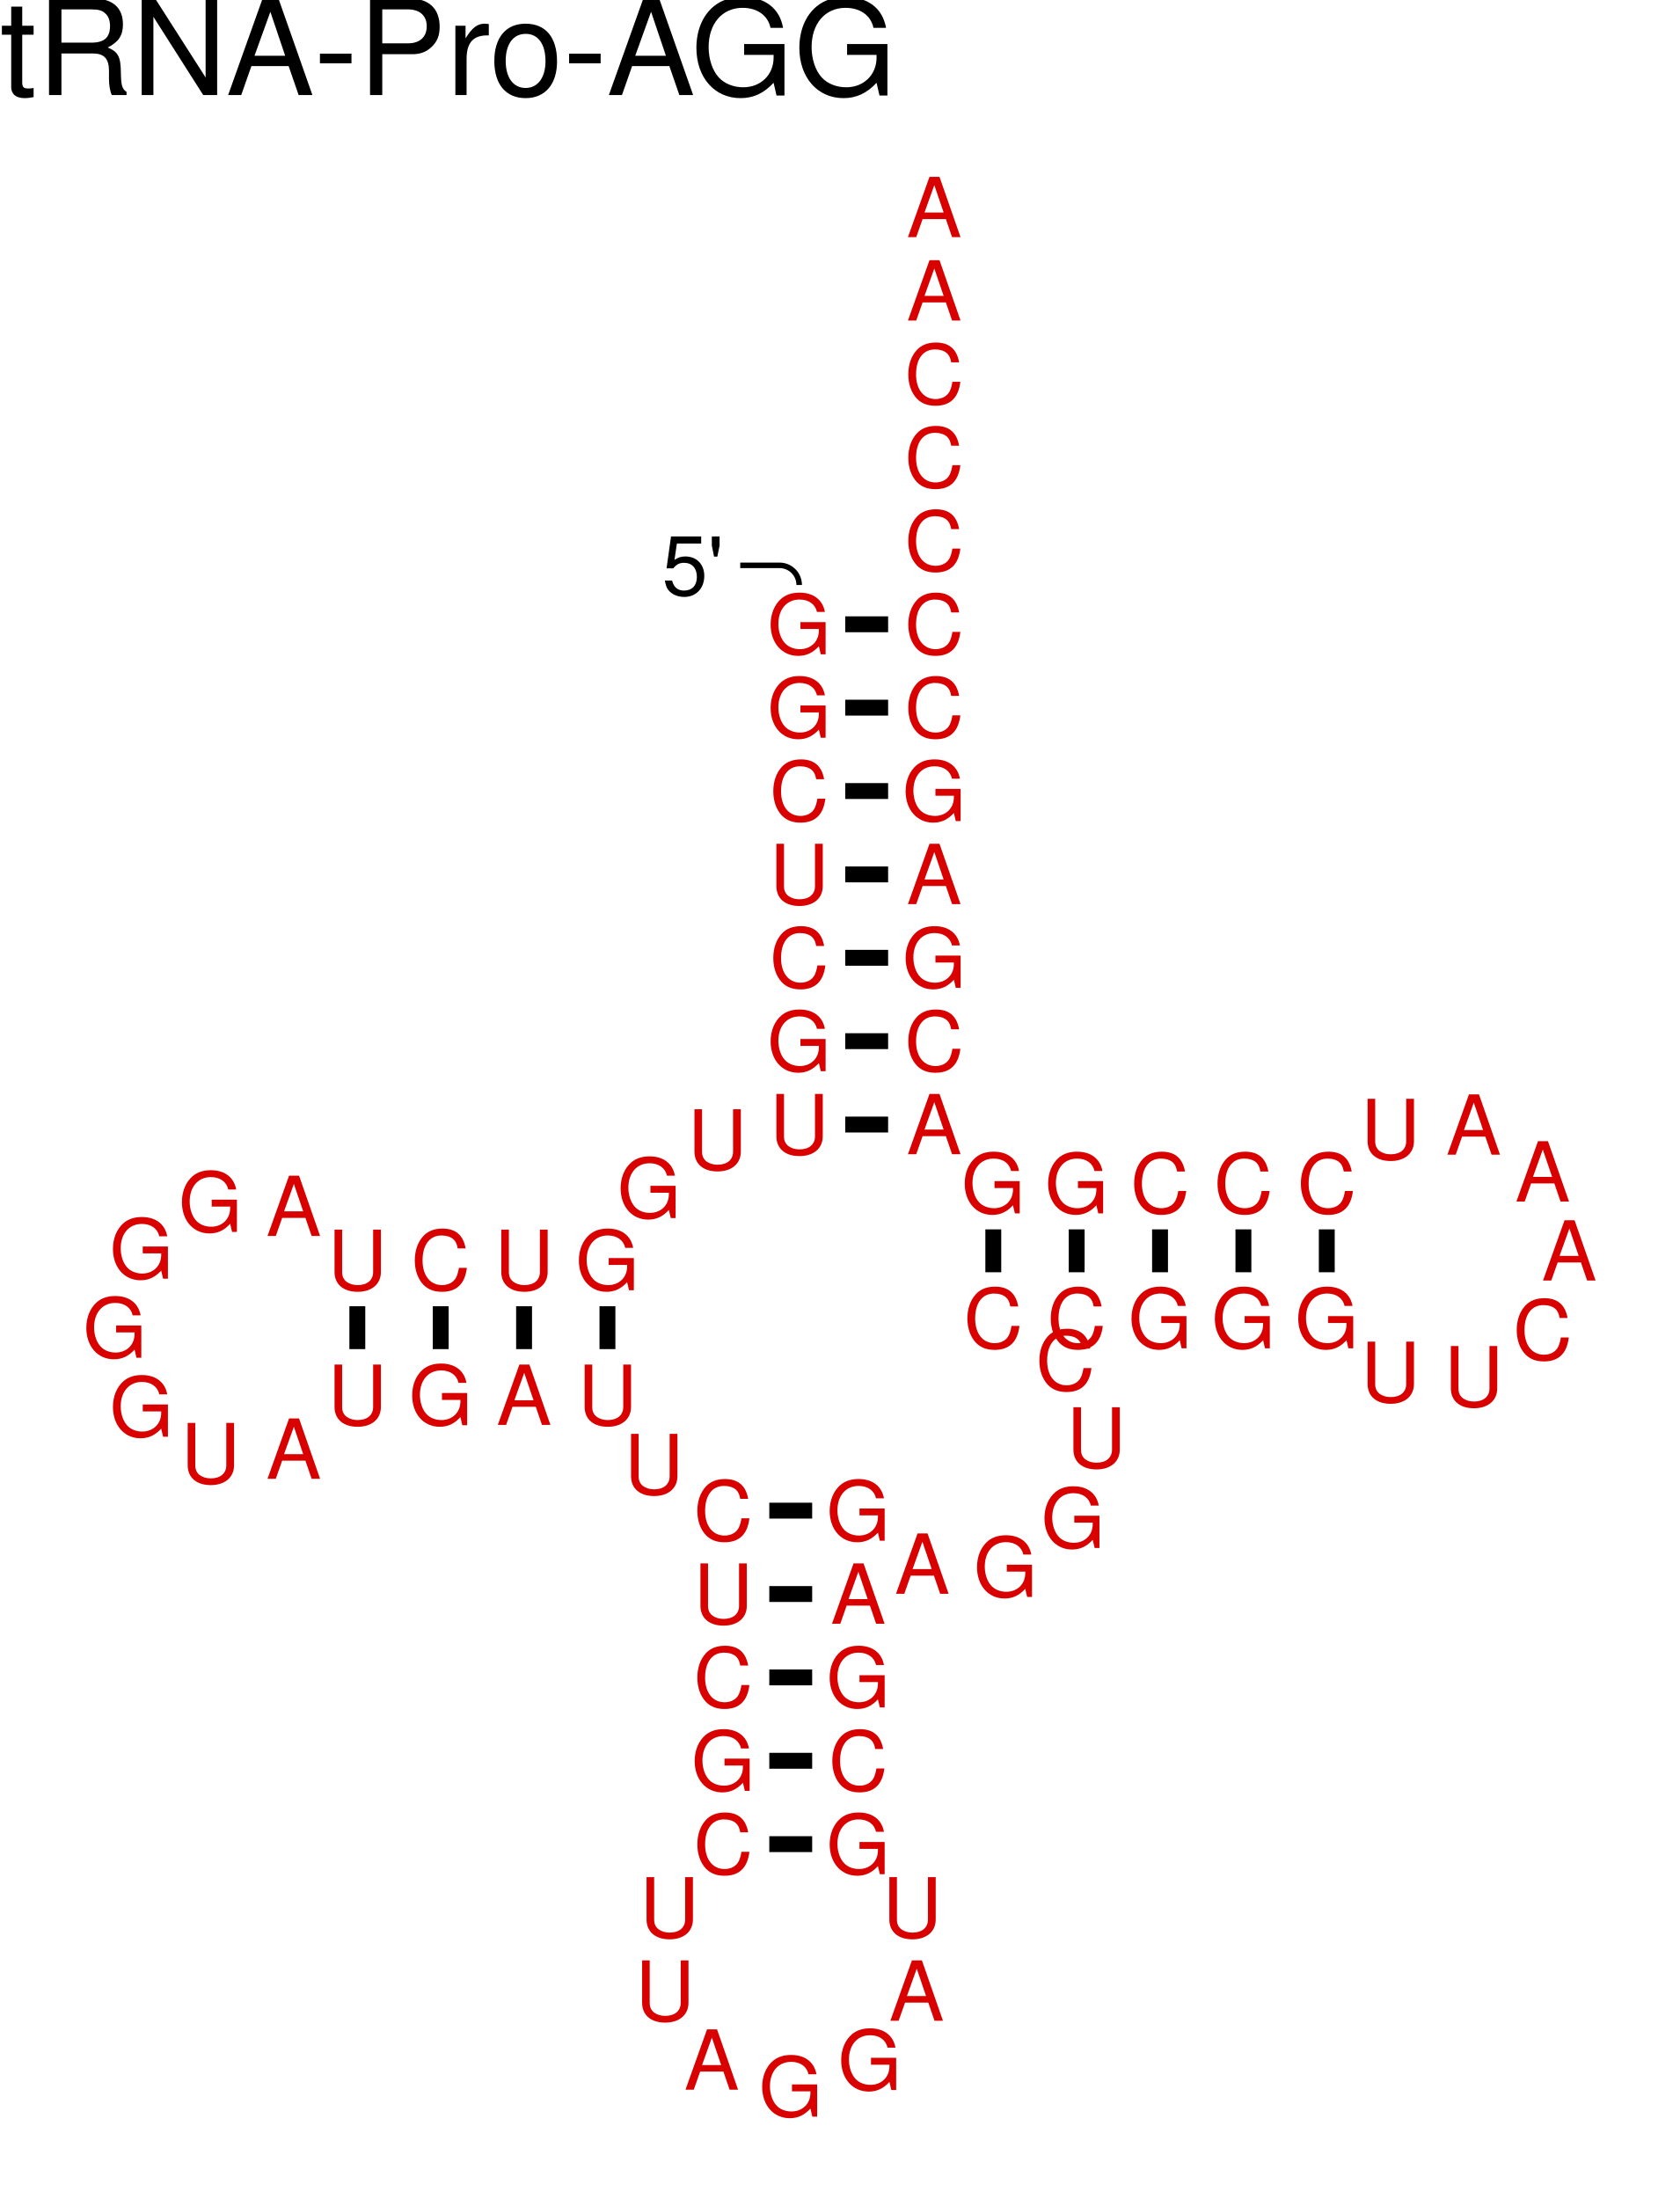
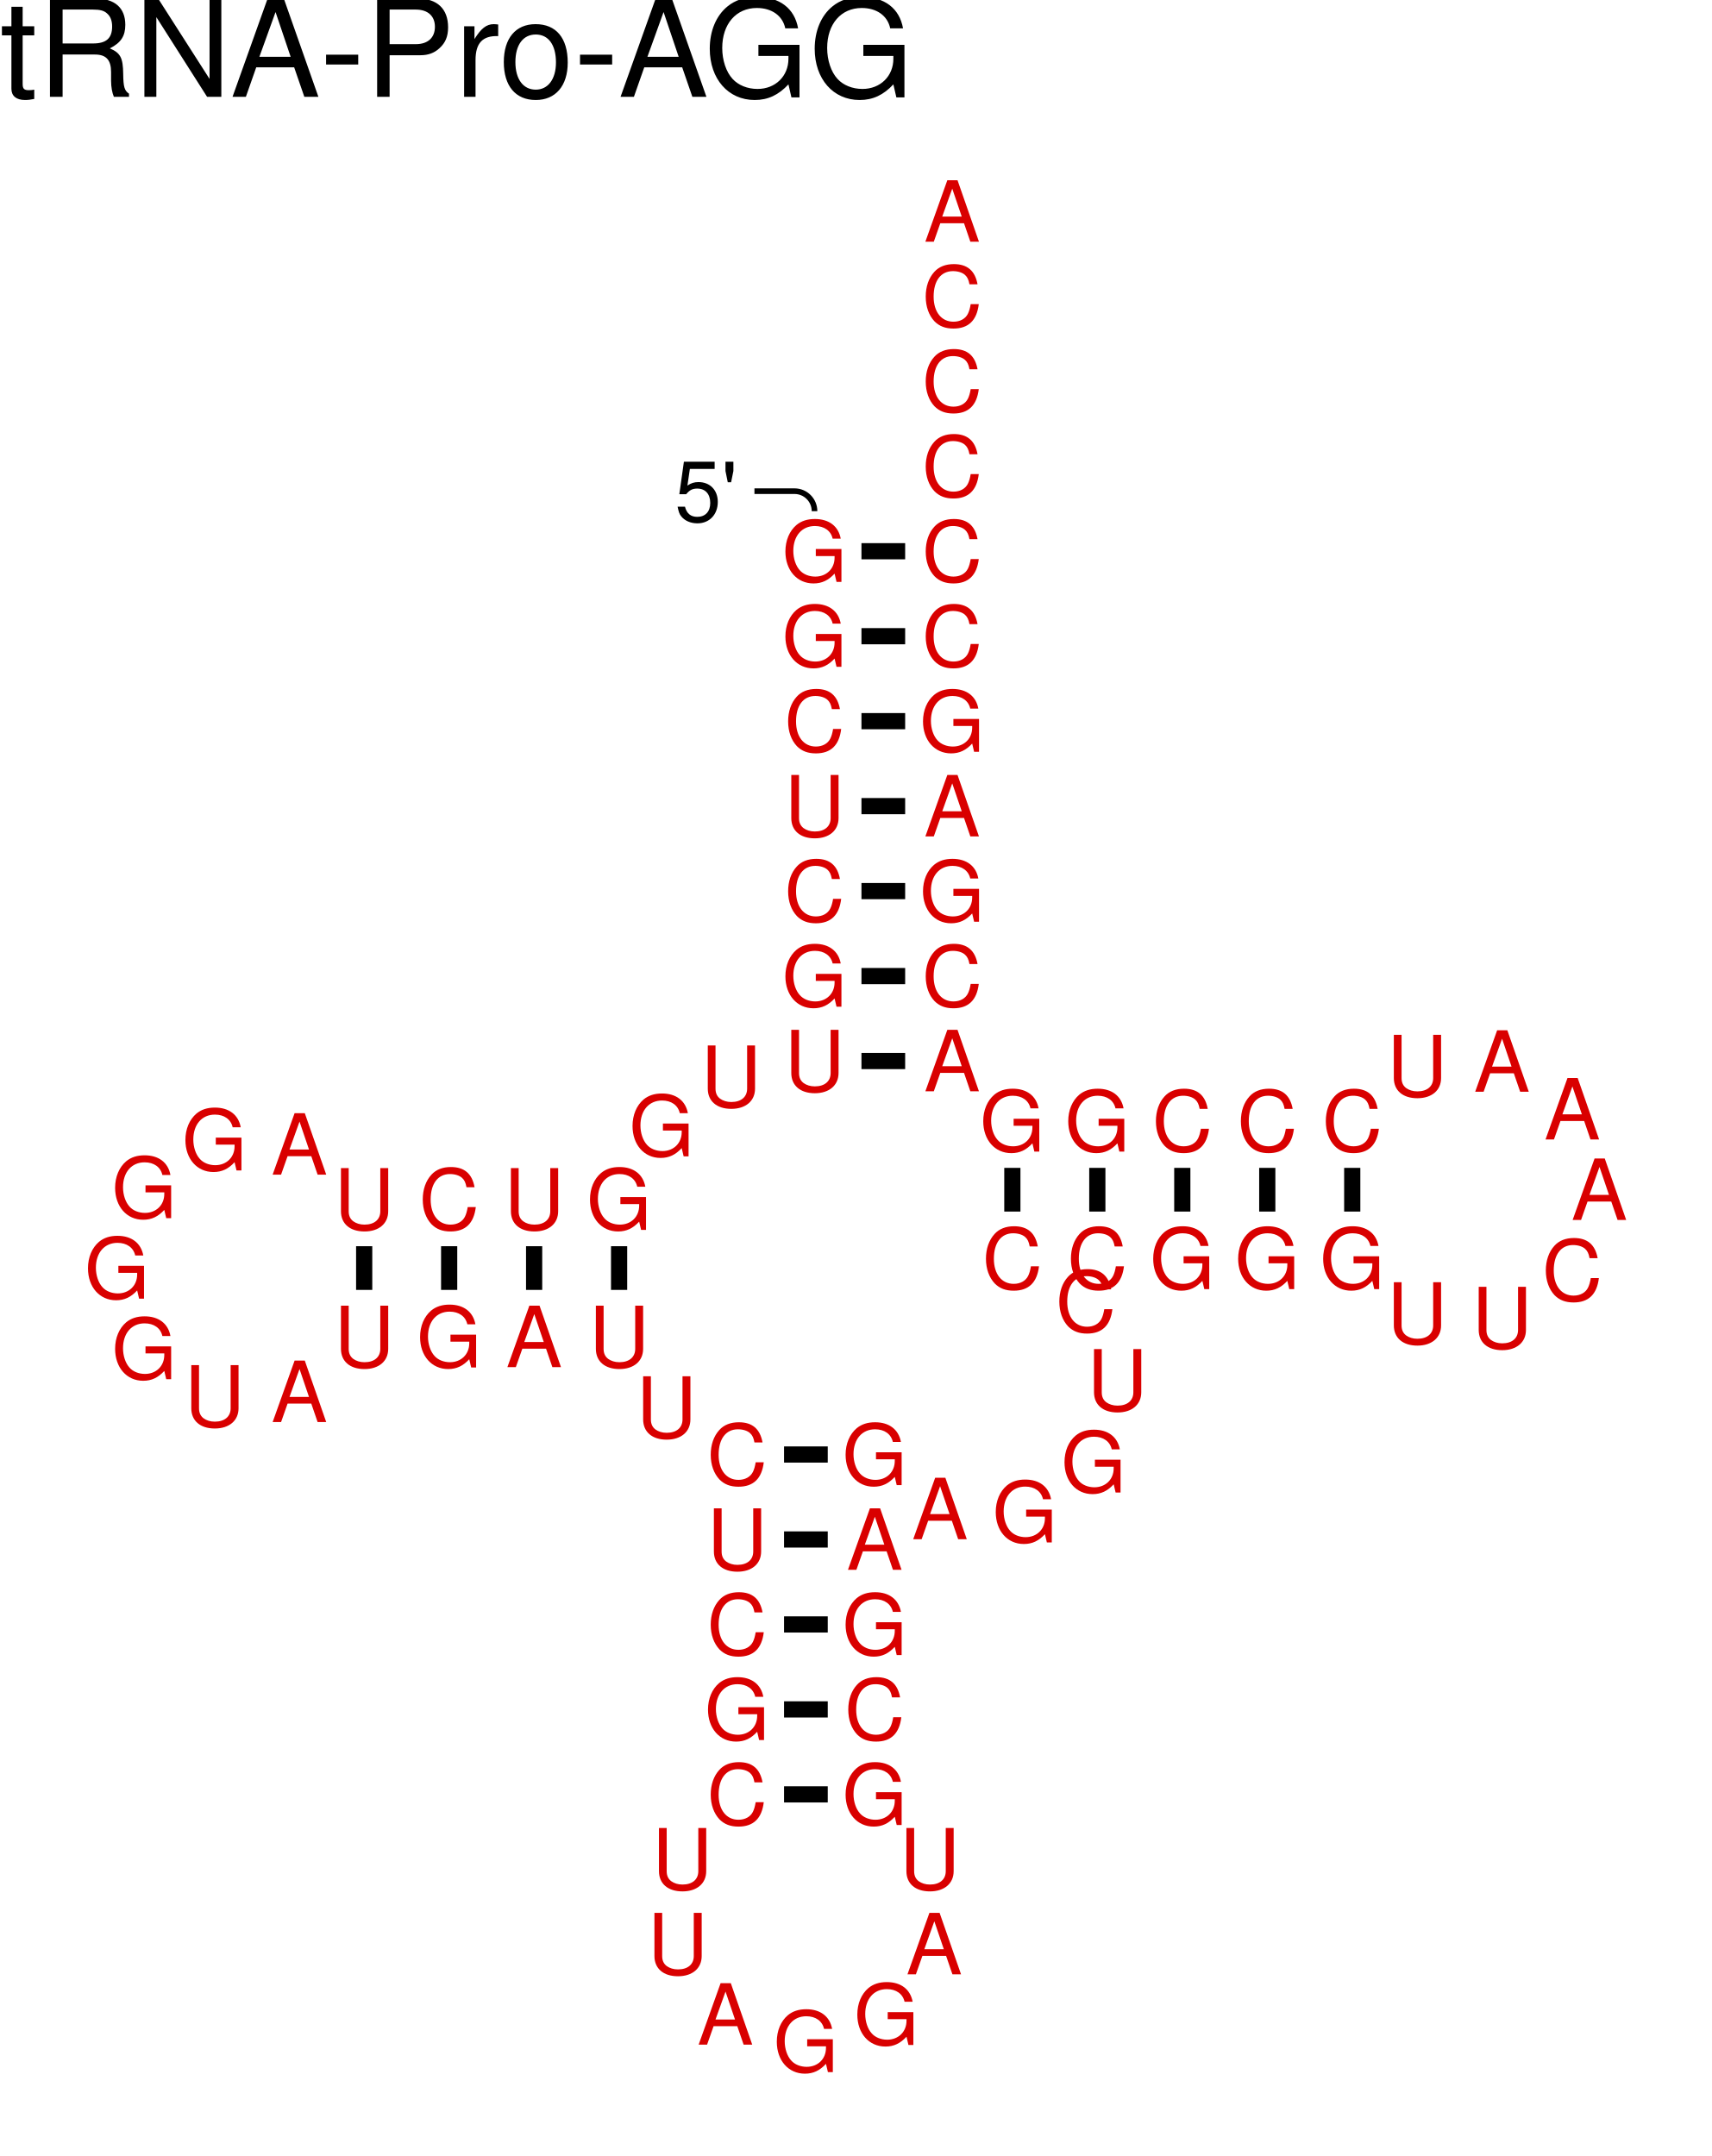
- <svg xmlns="http://www.w3.org/2000/svg" version="1.0" width="152.296" height="199.397" id="svg2403" xml:space="preserve">
+ <svg xmlns="http://www.w3.org/2000/svg" version="1.0" width="152.296" height="191.837" id="svg2403" xml:space="preserve">
  <text x="0" y="8.616" id="text1000">
    <tspan x="0" y="8.616" fill="#000000" font-variant="normal" font-weight="normal" font-style="normal" font-family="Helvetica, Arial, sans-serif" font-size="12" id="tspan1001">tRNA-Pro-AGG</tspan>
  </text>
+   <path fill="none" stroke="#000000" stroke-width="1.44" stroke-linecap="butt" stroke-linejoin="miter" d="M 76.645 49.048 L 80.533 49.048 " />
  <path fill="none" stroke="#000000" stroke-width="1.44" stroke-linecap="butt" stroke-linejoin="miter" d="M 76.645 56.608 L 80.533 56.608 " />
  <path fill="none" stroke="#000000" stroke-width="1.44" stroke-linecap="butt" stroke-linejoin="miter" d="M 76.645 64.168 L 80.533 64.168 " />
  <path fill="none" stroke="#000000" stroke-width="1.44" stroke-linecap="butt" stroke-linejoin="miter" d="M 76.645 71.728 L 80.533 71.728 " />
  <path fill="none" stroke="#000000" stroke-width="1.44" stroke-linecap="butt" stroke-linejoin="miter" d="M 76.645 79.288 L 80.533 79.288 " />
  <path fill="none" stroke="#000000" stroke-width="1.44" stroke-linecap="butt" stroke-linejoin="miter" d="M 76.645 86.849 L 80.533 86.849 " />
  <path fill="none" stroke="#000000" stroke-width="1.44" stroke-linecap="butt" stroke-linejoin="miter" d="M 76.645 94.409 L 80.533 94.409 " />
-   <path fill="none" stroke="#000000" stroke-width="1.44" stroke-linecap="butt" stroke-linejoin="miter" d="M 76.645 101.969 L 80.533 101.969 " />
-   <path fill="none" stroke="#000000" stroke-width="1.44" stroke-linecap="butt" stroke-linejoin="miter" d="M 55.082 118.445 L 55.082 122.333 " />
-   <path fill="none" stroke="#000000" stroke-width="1.44" stroke-linecap="butt" stroke-linejoin="miter" d="M 47.522 118.445 L 47.522 122.333 " />
-   <path fill="none" stroke="#000000" stroke-width="1.44" stroke-linecap="butt" stroke-linejoin="miter" d="M 39.962 118.445 L 39.962 122.333 " />
-   <path fill="none" stroke="#000000" stroke-width="1.44" stroke-linecap="butt" stroke-linejoin="miter" d="M 32.402 118.445 L 32.402 122.333 " />
+   <path fill="none" stroke="#000000" stroke-width="1.44" stroke-linecap="butt" stroke-linejoin="miter" d="M 55.082 110.885 L 55.082 114.773 " />
+   <path fill="none" stroke="#000000" stroke-width="1.44" stroke-linecap="butt" stroke-linejoin="miter" d="M 47.522 110.885 L 47.522 114.773 " />
+   <path fill="none" stroke="#000000" stroke-width="1.44" stroke-linecap="butt" stroke-linejoin="miter" d="M 39.962 110.885 L 39.962 114.773 " />
+   <path fill="none" stroke="#000000" stroke-width="1.44" stroke-linecap="butt" stroke-linejoin="miter" d="M 32.402 110.885 L 32.402 114.773 " />
+   <path fill="none" stroke="#000000" stroke-width="1.44" stroke-linecap="butt" stroke-linejoin="miter" d="M 69.758 129.42 L 73.646 129.42 " />
  <path fill="none" stroke="#000000" stroke-width="1.44" stroke-linecap="butt" stroke-linejoin="miter" d="M 69.758 136.98 L 73.646 136.98 " />
  <path fill="none" stroke="#000000" stroke-width="1.44" stroke-linecap="butt" stroke-linejoin="miter" d="M 69.758 144.54 L 73.646 144.54 " />
  <path fill="none" stroke="#000000" stroke-width="1.44" stroke-linecap="butt" stroke-linejoin="miter" d="M 69.758 152.1 L 73.646 152.1 " />
  <path fill="none" stroke="#000000" stroke-width="1.44" stroke-linecap="butt" stroke-linejoin="miter" d="M 69.758 159.66 L 73.646 159.66 " />
-   <path fill="none" stroke="#000000" stroke-width="1.44" stroke-linecap="butt" stroke-linejoin="miter" d="M 69.758 167.22 L 73.646 167.22 " />
-   <path fill="none" stroke="#000000" stroke-width="1.44" stroke-linecap="butt" stroke-linejoin="miter" d="M 90.07 115.363 L 90.07 111.475 " />
-   <path fill="none" stroke="#000000" stroke-width="1.44" stroke-linecap="butt" stroke-linejoin="miter" d="M 97.63 115.363 L 97.63 111.475 " />
-   <path fill="none" stroke="#000000" stroke-width="1.44" stroke-linecap="butt" stroke-linejoin="miter" d="M 105.19 115.363 L 105.19 111.475 " />
-   <path fill="none" stroke="#000000" stroke-width="1.44" stroke-linecap="butt" stroke-linejoin="miter" d="M 112.75 115.363 L 112.75 111.475 " />
-   <path fill="none" stroke="#000000" stroke-width="1.44" stroke-linecap="butt" stroke-linejoin="miter" d="M 120.31 115.363 L 120.31 111.475 " />
-   <text x="69.552" y="59.301" id="text1002">
-     <tspan x="69.552" y="59.301" fill="#d90000" font-variant="normal" font-weight="normal" font-style="normal" font-family="Helvetica, Arial, sans-serif" font-size="7.5" id="tspan1003">G</tspan>
-   </text>
-   <text x="69.552" y="66.861" id="text1004">
-     <tspan x="69.552" y="66.861" fill="#d90000" font-variant="normal" font-weight="normal" font-style="normal" font-family="Helvetica, Arial, sans-serif" font-size="7.5" id="tspan1005">G</tspan>
-   </text>
-   <text x="69.762" y="74.421" id="text1006">
-     <tspan x="69.762" y="74.421" fill="#d90000" font-variant="normal" font-weight="normal" font-style="normal" font-family="Helvetica, Arial, sans-serif" font-size="7.5" id="tspan1007">C</tspan>
-   </text>
-   <text x="69.762" y="81.981" id="text1008">
-     <tspan x="69.762" y="81.981" fill="#d90000" font-variant="normal" font-weight="normal" font-style="normal" font-family="Helvetica, Arial, sans-serif" font-size="7.5" id="tspan1009">U</tspan>
-   </text>
-   <text x="69.762" y="89.541" id="text1010">
-     <tspan x="69.762" y="89.541" fill="#d90000" font-variant="normal" font-weight="normal" font-style="normal" font-family="Helvetica, Arial, sans-serif" font-size="7.5" id="tspan1011">C</tspan>
-   </text>
-   <text x="69.552" y="97.101" id="text1012">
-     <tspan x="69.552" y="97.101" fill="#d90000" font-variant="normal" font-weight="normal" font-style="normal" font-family="Helvetica, Arial, sans-serif" font-size="7.5" id="tspan1013">G</tspan>
-   </text>
-   <text x="69.762" y="104.661" id="text1014">
-     <tspan x="69.762" y="104.661" fill="#d90000" font-variant="normal" font-weight="normal" font-style="normal" font-family="Helvetica, Arial, sans-serif" font-size="7.5" id="tspan1015">U</tspan>
-   </text>
-   <text x="62.331" y="106.051" id="text1016">
-     <tspan x="62.331" y="106.051" fill="#d90000" font-variant="normal" font-weight="normal" font-style="normal" font-family="Helvetica, Arial, sans-serif" font-size="7.5" id="tspan1017">U</tspan>
-   </text>
-   <text x="55.949" y="110.417" id="text1018">
-     <tspan x="55.949" y="110.417" fill="#d90000" font-variant="normal" font-weight="normal" font-style="normal" font-family="Helvetica, Arial, sans-serif" font-size="7.5" id="tspan1019">G</tspan>
-   </text>
-   <text x="52.165" y="116.962" id="text1020">
-     <tspan x="52.165" y="116.962" fill="#d90000" font-variant="normal" font-weight="normal" font-style="normal" font-family="Helvetica, Arial, sans-serif" font-size="7.5" id="tspan1021">G</tspan>
-   </text>
-   <text x="44.815" y="116.962" id="text1022">
-     <tspan x="44.815" y="116.962" fill="#d90000" font-variant="normal" font-weight="normal" font-style="normal" font-family="Helvetica, Arial, sans-serif" font-size="7.5" id="tspan1023">U</tspan>
-   </text>
-   <text x="37.255" y="116.962" id="text1024">
-     <tspan x="37.255" y="116.962" fill="#d90000" font-variant="normal" font-weight="normal" font-style="normal" font-family="Helvetica, Arial, sans-serif" font-size="7.5" id="tspan1025">C</tspan>
-   </text>
-   <text x="29.695" y="116.962" id="text1026">
-     <tspan x="29.695" y="116.962" fill="#d90000" font-variant="normal" font-weight="normal" font-style="normal" font-family="Helvetica, Arial, sans-serif" font-size="7.5" id="tspan1027">U</tspan>
-   </text>
-   <text x="24.133" y="112.074" id="text1028">
-     <tspan x="24.133" y="112.074" fill="#d90000" font-variant="normal" font-weight="normal" font-style="normal" font-family="Helvetica, Arial, sans-serif" font-size="7.5" id="tspan1029">A</tspan>
-   </text>
-   <text x="16.168" y="111.671" id="text1030">
-     <tspan x="16.168" y="111.671" fill="#d90000" font-variant="normal" font-weight="normal" font-style="normal" font-family="Helvetica, Arial, sans-serif" font-size="7.5" id="tspan1031">G</tspan>
-   </text>
-   <text x="9.913" y="115.917" id="text1032">
-     <tspan x="9.913" y="115.917" fill="#d90000" font-variant="normal" font-weight="normal" font-style="normal" font-family="Helvetica, Arial, sans-serif" font-size="7.5" id="tspan1033">G</tspan>
-   </text>
-   <text x="7.5" y="123.082" id="text1034">
-     <tspan x="7.5" y="123.082" fill="#d90000" font-variant="normal" font-weight="normal" font-style="normal" font-family="Helvetica, Arial, sans-serif" font-size="7.5" id="tspan1035">G</tspan>
-   </text>
-   <text x="9.913" y="130.246" id="text1036">
-     <tspan x="9.913" y="130.246" fill="#d90000" font-variant="normal" font-weight="normal" font-style="normal" font-family="Helvetica, Arial, sans-serif" font-size="7.5" id="tspan1037">G</tspan>
-   </text>
-   <text x="16.378" y="134.492" id="text1038">
-     <tspan x="16.378" y="134.492" fill="#d90000" font-variant="normal" font-weight="normal" font-style="normal" font-family="Helvetica, Arial, sans-serif" font-size="7.5" id="tspan1039">U</tspan>
-   </text>
-   <text x="24.133" y="134.089" id="text1040">
-     <tspan x="24.133" y="134.089" fill="#d90000" font-variant="normal" font-weight="normal" font-style="normal" font-family="Helvetica, Arial, sans-serif" font-size="7.5" id="tspan1041">A</tspan>
-   </text>
-   <text x="29.695" y="129.202" id="text1042">
-     <tspan x="29.695" y="129.202" fill="#d90000" font-variant="normal" font-weight="normal" font-style="normal" font-family="Helvetica, Arial, sans-serif" font-size="7.5" id="tspan1043">U</tspan>
-   </text>
-   <text x="37.045" y="129.202" id="text1044">
-     <tspan x="37.045" y="129.202" fill="#d90000" font-variant="normal" font-weight="normal" font-style="normal" font-family="Helvetica, Arial, sans-serif" font-size="7.5" id="tspan1045">G</tspan>
-   </text>
-   <text x="45.021" y="129.202" id="text1046">
-     <tspan x="45.021" y="129.202" fill="#d90000" font-variant="normal" font-weight="normal" font-style="normal" font-family="Helvetica, Arial, sans-serif" font-size="7.5" id="tspan1047">A</tspan>
-   </text>
-   <text x="52.375" y="129.202" id="text1048">
-     <tspan x="52.375" y="129.202" fill="#d90000" font-variant="normal" font-weight="normal" font-style="normal" font-family="Helvetica, Arial, sans-serif" font-size="7.5" id="tspan1049">U</tspan>
-   </text>
-   <text x="56.582" y="135.483" id="text1050">
-     <tspan x="56.582" y="135.483" fill="#d90000" font-variant="normal" font-weight="normal" font-style="normal" font-family="Helvetica, Arial, sans-serif" font-size="7.5" id="tspan1051">U</tspan>
-   </text>
-   <text x="62.875" y="139.673" id="text1052">
-     <tspan x="62.875" y="139.673" fill="#d90000" font-variant="normal" font-weight="normal" font-style="normal" font-family="Helvetica, Arial, sans-serif" font-size="7.5" id="tspan1053">C</tspan>
-   </text>
-   <text x="62.875" y="147.233" id="text1054">
-     <tspan x="62.875" y="147.233" fill="#d90000" font-variant="normal" font-weight="normal" font-style="normal" font-family="Helvetica, Arial, sans-serif" font-size="7.5" id="tspan1055">U</tspan>
-   </text>
-   <text x="62.875" y="154.793" id="text1056">
-     <tspan x="62.875" y="154.793" fill="#d90000" font-variant="normal" font-weight="normal" font-style="normal" font-family="Helvetica, Arial, sans-serif" font-size="7.5" id="tspan1057">C</tspan>
-   </text>
-   <text x="62.665" y="162.353" id="text1058">
-     <tspan x="62.665" y="162.353" fill="#d90000" font-variant="normal" font-weight="normal" font-style="normal" font-family="Helvetica, Arial, sans-serif" font-size="7.5" id="tspan1059">G</tspan>
-   </text>
-   <text x="62.875" y="169.913" id="text1060">
-     <tspan x="62.875" y="169.913" fill="#d90000" font-variant="normal" font-weight="normal" font-style="normal" font-family="Helvetica, Arial, sans-serif" font-size="7.5" id="tspan1061">C</tspan>
-   </text>
-   <text x="57.987" y="175.68" id="text1062">
-     <tspan x="57.987" y="175.68" fill="#d90000" font-variant="normal" font-weight="normal" font-style="normal" font-family="Helvetica, Arial, sans-serif" font-size="7.5" id="tspan1063">U</tspan>
-   </text>
-   <text x="57.584" y="183.23" id="text1064">
-     <tspan x="57.584" y="183.23" fill="#d90000" font-variant="normal" font-weight="normal" font-style="normal" font-family="Helvetica, Arial, sans-serif" font-size="7.5" id="tspan1065">U</tspan>
-   </text>
-   <text x="62.036" y="189.485" id="text1066">
-     <tspan x="62.036" y="189.485" fill="#d90000" font-variant="normal" font-weight="normal" font-style="normal" font-family="Helvetica, Arial, sans-serif" font-size="7.5" id="tspan1067">A</tspan>
-   </text>
-   <text x="68.785" y="191.897" id="text1068">
-     <tspan x="68.785" y="191.897" fill="#d90000" font-variant="normal" font-weight="normal" font-style="normal" font-family="Helvetica, Arial, sans-serif" font-size="7.5" id="tspan1069">G</tspan>
-   </text>
-   <text x="75.95" y="189.485" id="text1070">
-     <tspan x="75.95" y="189.485" fill="#d90000" font-variant="normal" font-weight="normal" font-style="normal" font-family="Helvetica, Arial, sans-serif" font-size="7.5" id="tspan1071">G</tspan>
-   </text>
-   <text x="80.612" y="183.23" id="text1072">
-     <tspan x="80.612" y="183.23" fill="#d90000" font-variant="normal" font-weight="normal" font-style="normal" font-family="Helvetica, Arial, sans-serif" font-size="7.5" id="tspan1073">A</tspan>
-   </text>
-   <text x="80.002" y="175.68" id="text1074">
-     <tspan x="80.002" y="175.68" fill="#d90000" font-variant="normal" font-weight="normal" font-style="normal" font-family="Helvetica, Arial, sans-serif" font-size="7.5" id="tspan1075">U</tspan>
-   </text>
-   <text x="74.905" y="169.913" id="text1076">
-     <tspan x="74.905" y="169.913" fill="#d90000" font-variant="normal" font-weight="normal" font-style="normal" font-family="Helvetica, Arial, sans-serif" font-size="7.5" id="tspan1077">G</tspan>
-   </text>
-   <text x="75.115" y="162.353" id="text1078">
-     <tspan x="75.115" y="162.353" fill="#d90000" font-variant="normal" font-weight="normal" font-style="normal" font-family="Helvetica, Arial, sans-serif" font-size="7.5" id="tspan1079">C</tspan>
-   </text>
-   <text x="74.905" y="154.793" id="text1080">
-     <tspan x="74.905" y="154.793" fill="#d90000" font-variant="normal" font-weight="normal" font-style="normal" font-family="Helvetica, Arial, sans-serif" font-size="7.5" id="tspan1081">G</tspan>
-   </text>
-   <text x="75.321" y="147.233" id="text1082">
-     <tspan x="75.321" y="147.233" fill="#d90000" font-variant="normal" font-weight="normal" font-style="normal" font-family="Helvetica, Arial, sans-serif" font-size="7.5" id="tspan1083">A</tspan>
-   </text>
-   <text x="74.905" y="139.673" id="text1084">
-     <tspan x="74.905" y="139.673" fill="#d90000" font-variant="normal" font-weight="normal" font-style="normal" font-family="Helvetica, Arial, sans-serif" font-size="7.5" id="tspan1085">G</tspan>
-   </text>
-   <text x="81.126" y="144.516" id="text1086">
-     <tspan x="81.126" y="144.516" fill="#d90000" font-variant="normal" font-weight="normal" font-style="normal" font-family="Helvetica, Arial, sans-serif" font-size="7.5" id="tspan1087">A</tspan>
-   </text>
-   <text x="88.266" y="144.771" id="text1088">
-     <tspan x="88.266" y="144.771" fill="#d90000" font-variant="normal" font-weight="normal" font-style="normal" font-family="Helvetica, Arial, sans-serif" font-size="7.5" id="tspan1089">G</tspan>
-   </text>
-   <text x="94.384" y="140.331" id="text1090">
-     <tspan x="94.384" y="140.331" fill="#d90000" font-variant="normal" font-weight="normal" font-style="normal" font-family="Helvetica, Arial, sans-serif" font-size="7.5" id="tspan1091">G</tspan>
-   </text>
-   <text x="96.694" y="133.068" id="text1092">
-     <tspan x="96.694" y="133.068" fill="#d90000" font-variant="normal" font-weight="normal" font-style="normal" font-family="Helvetica, Arial, sans-serif" font-size="7.5" id="tspan1093">U</tspan>
-   </text>
-   <text x="93.889" y="126.048" id="text1094">
-     <tspan x="93.889" y="126.048" fill="#d90000" font-variant="normal" font-weight="normal" font-style="normal" font-family="Helvetica, Arial, sans-serif" font-size="7.5" id="tspan1095">C</tspan>
-   </text>
-   <text x="87.363" y="122.231" id="text1096">
-     <tspan x="87.363" y="122.231" fill="#d90000" font-variant="normal" font-weight="normal" font-style="normal" font-family="Helvetica, Arial, sans-serif" font-size="7.5" id="tspan1097">C</tspan>
-   </text>
-   <text x="94.923" y="122.231" id="text1098">
-     <tspan x="94.923" y="122.231" fill="#d90000" font-variant="normal" font-weight="normal" font-style="normal" font-family="Helvetica, Arial, sans-serif" font-size="7.5" id="tspan1099">C</tspan>
-   </text>
-   <text x="102.273" y="122.231" id="text1100">
-     <tspan x="102.273" y="122.231" fill="#d90000" font-variant="normal" font-weight="normal" font-style="normal" font-family="Helvetica, Arial, sans-serif" font-size="7.5" id="tspan1101">G</tspan>
-   </text>
-   <text x="109.833" y="122.231" id="text1102">
-     <tspan x="109.833" y="122.231" fill="#d90000" font-variant="normal" font-weight="normal" font-style="normal" font-family="Helvetica, Arial, sans-serif" font-size="7.5" id="tspan1103">G</tspan>
-   </text>
-   <text x="117.393" y="122.231" id="text1104">
-     <tspan x="117.393" y="122.231" fill="#d90000" font-variant="normal" font-weight="normal" font-style="normal" font-family="Helvetica, Arial, sans-serif" font-size="7.5" id="tspan1105">G</tspan>
-   </text>
-   <text x="123.371" y="127.119" id="text1106">
-     <tspan x="123.371" y="127.119" fill="#d90000" font-variant="normal" font-weight="normal" font-style="normal" font-family="Helvetica, Arial, sans-serif" font-size="7.5" id="tspan1107">U</tspan>
-   </text>
-   <text x="130.92" y="127.522" id="text1108">
-     <tspan x="130.92" y="127.522" fill="#d90000" font-variant="normal" font-weight="normal" font-style="normal" font-family="Helvetica, Arial, sans-serif" font-size="7.5" id="tspan1109">U</tspan>
-   </text>
-   <text x="137.175" y="123.276" id="text1110">
-     <tspan x="137.175" y="123.276" fill="#d90000" font-variant="normal" font-weight="normal" font-style="normal" font-family="Helvetica, Arial, sans-serif" font-size="7.5" id="tspan1111">C</tspan>
-   </text>
-   <text x="139.794" y="116.111" id="text1112">
-     <tspan x="139.794" y="116.111" fill="#d90000" font-variant="normal" font-weight="normal" font-style="normal" font-family="Helvetica, Arial, sans-serif" font-size="7.5" id="tspan1113">A</tspan>
-   </text>
-   <text x="137.381" y="108.947" id="text1114">
-     <tspan x="137.381" y="108.947" fill="#d90000" font-variant="normal" font-weight="normal" font-style="normal" font-family="Helvetica, Arial, sans-serif" font-size="7.5" id="tspan1115">A</tspan>
-   </text>
-   <text x="131.126" y="104.701" id="text1116">
-     <tspan x="131.126" y="104.701" fill="#d90000" font-variant="normal" font-weight="normal" font-style="normal" font-family="Helvetica, Arial, sans-serif" font-size="7.5" id="tspan1117">A</tspan>
-   </text>
-   <text x="123.371" y="105.104" id="text1118">
-     <tspan x="123.371" y="105.104" fill="#d90000" font-variant="normal" font-weight="normal" font-style="normal" font-family="Helvetica, Arial, sans-serif" font-size="7.5" id="tspan1119">U</tspan>
-   </text>
-   <text x="117.603" y="109.991" id="text1120">
-     <tspan x="117.603" y="109.991" fill="#d90000" font-variant="normal" font-weight="normal" font-style="normal" font-family="Helvetica, Arial, sans-serif" font-size="7.5" id="tspan1121">C</tspan>
-   </text>
-   <text x="110.043" y="109.991" id="text1122">
-     <tspan x="110.043" y="109.991" fill="#d90000" font-variant="normal" font-weight="normal" font-style="normal" font-family="Helvetica, Arial, sans-serif" font-size="7.5" id="tspan1123">C</tspan>
-   </text>
-   <text x="102.483" y="109.991" id="text1124">
-     <tspan x="102.483" y="109.991" fill="#d90000" font-variant="normal" font-weight="normal" font-style="normal" font-family="Helvetica, Arial, sans-serif" font-size="7.5" id="tspan1125">C</tspan>
-   </text>
-   <text x="94.713" y="109.991" id="text1126">
-     <tspan x="94.713" y="109.991" fill="#d90000" font-variant="normal" font-weight="normal" font-style="normal" font-family="Helvetica, Arial, sans-serif" font-size="7.5" id="tspan1127">G</tspan>
-   </text>
-   <text x="87.153" y="109.991" id="text1128">
-     <tspan x="87.153" y="109.991" fill="#d90000" font-variant="normal" font-weight="normal" font-style="normal" font-family="Helvetica, Arial, sans-serif" font-size="7.5" id="tspan1129">G</tspan>
-   </text>
-   <text x="82.208" y="104.661" id="text1130">
-     <tspan x="82.208" y="104.661" fill="#d90000" font-variant="normal" font-weight="normal" font-style="normal" font-family="Helvetica, Arial, sans-serif" font-size="7.5" id="tspan1131">A</tspan>
-   </text>
-   <text x="82.002" y="97.101" id="text1132">
-     <tspan x="82.002" y="97.101" fill="#d90000" font-variant="normal" font-weight="normal" font-style="normal" font-family="Helvetica, Arial, sans-serif" font-size="7.5" id="tspan1133">C</tspan>
-   </text>
-   <text x="81.792" y="89.541" id="text1134">
-     <tspan x="81.792" y="89.541" fill="#d90000" font-variant="normal" font-weight="normal" font-style="normal" font-family="Helvetica, Arial, sans-serif" font-size="7.5" id="tspan1135">G</tspan>
-   </text>
-   <text x="82.208" y="81.981" id="text1136">
-     <tspan x="82.208" y="81.981" fill="#d90000" font-variant="normal" font-weight="normal" font-style="normal" font-family="Helvetica, Arial, sans-serif" font-size="7.5" id="tspan1137">A</tspan>
-   </text>
-   <text x="81.792" y="74.421" id="text1138">
-     <tspan x="81.792" y="74.421" fill="#d90000" font-variant="normal" font-weight="normal" font-style="normal" font-family="Helvetica, Arial, sans-serif" font-size="7.5" id="tspan1139">G</tspan>
-   </text>
-   <text x="82.002" y="66.861" id="text1140">
-     <tspan x="82.002" y="66.861" fill="#d90000" font-variant="normal" font-weight="normal" font-style="normal" font-family="Helvetica, Arial, sans-serif" font-size="7.5" id="tspan1141">C</tspan>
-   </text>
-   <text x="82.002" y="59.301" id="text1142">
-     <tspan x="82.002" y="59.301" fill="#d90000" font-variant="normal" font-weight="normal" font-style="normal" font-family="Helvetica, Arial, sans-serif" font-size="7.5" id="tspan1143">C</tspan>
-   </text>
-   <text x="82.002" y="51.741" id="text1144">
-     <tspan x="82.002" y="51.741" fill="#d90000" font-variant="normal" font-weight="normal" font-style="normal" font-family="Helvetica, Arial, sans-serif" font-size="7.5" id="tspan1145">C</tspan>
-   </text>
-   <text x="82.002" y="44.181" id="text1146">
-     <tspan x="82.002" y="44.181" fill="#d90000" font-variant="normal" font-weight="normal" font-style="normal" font-family="Helvetica, Arial, sans-serif" font-size="7.5" id="tspan1147">C</tspan>
-   </text>
-   <text x="82.002" y="36.621" id="text1148">
-     <tspan x="82.002" y="36.621" fill="#d90000" font-variant="normal" font-weight="normal" font-style="normal" font-family="Helvetica, Arial, sans-serif" font-size="7.5" id="tspan1149">C</tspan>
-   </text>
-   <text x="82.208" y="29.061" id="text1150">
-     <tspan x="82.208" y="29.061" fill="#d90000" font-variant="normal" font-weight="normal" font-style="normal" font-family="Helvetica, Arial, sans-serif" font-size="7.5" id="tspan1151">A</tspan>
-   </text>
-   <text x="82.208" y="21.501" id="text1152">
-     <tspan x="82.208" y="21.501" fill="#d90000" font-variant="normal" font-weight="normal" font-style="normal" font-family="Helvetica, Arial, sans-serif" font-size="7.5" id="tspan1153">A</tspan>
-   </text>
-   <path fill="none" stroke="#000000" stroke-width="0.5" stroke-linecap="butt" stroke-linejoin="miter" d="M 72.469 53.045 A 1.782,1.782 270 0,0 70.688,51.263L 67.124 51.263 " />
-   <text x="60.021" y="53.955" id="text1154">
-     <tspan x="60.021" y="53.955" fill="#000000" font-variant="normal" font-weight="normal" font-style="normal" font-family="Helvetica, Arial, sans-serif" font-size="7.5" id="tspan1155">5'</tspan>
+   <path fill="none" stroke="#000000" stroke-width="1.44" stroke-linecap="butt" stroke-linejoin="miter" d="M 90.07 107.803 L 90.07 103.915 " />
+   <path fill="none" stroke="#000000" stroke-width="1.44" stroke-linecap="butt" stroke-linejoin="miter" d="M 97.63 107.803 L 97.63 103.915 " />
+   <path fill="none" stroke="#000000" stroke-width="1.44" stroke-linecap="butt" stroke-linejoin="miter" d="M 105.19 107.803 L 105.19 103.915 " />
+   <path fill="none" stroke="#000000" stroke-width="1.44" stroke-linecap="butt" stroke-linejoin="miter" d="M 112.75 107.803 L 112.75 103.915 " />
+   <path fill="none" stroke="#000000" stroke-width="1.44" stroke-linecap="butt" stroke-linejoin="miter" d="M 120.31 107.803 L 120.31 103.915 " />
+   <text x="69.552" y="51.741" id="text1002">
+     <tspan x="69.552" y="51.741" fill="#d90000" font-variant="normal" font-weight="normal" font-style="normal" font-family="Helvetica, Arial, sans-serif" font-size="7.5" id="tspan1003">G</tspan>
+   </text>
+   <text x="69.552" y="59.301" id="text1004">
+     <tspan x="69.552" y="59.301" fill="#d90000" font-variant="normal" font-weight="normal" font-style="normal" font-family="Helvetica, Arial, sans-serif" font-size="7.5" id="tspan1005">G</tspan>
+   </text>
+   <text x="69.762" y="66.861" id="text1006">
+     <tspan x="69.762" y="66.861" fill="#d90000" font-variant="normal" font-weight="normal" font-style="normal" font-family="Helvetica, Arial, sans-serif" font-size="7.5" id="tspan1007">C</tspan>
+   </text>
+   <text x="69.762" y="74.421" id="text1008">
+     <tspan x="69.762" y="74.421" fill="#d90000" font-variant="normal" font-weight="normal" font-style="normal" font-family="Helvetica, Arial, sans-serif" font-size="7.5" id="tspan1009">U</tspan>
+   </text>
+   <text x="69.762" y="81.981" id="text1010">
+     <tspan x="69.762" y="81.981" fill="#d90000" font-variant="normal" font-weight="normal" font-style="normal" font-family="Helvetica, Arial, sans-serif" font-size="7.5" id="tspan1011">C</tspan>
+   </text>
+   <text x="69.552" y="89.541" id="text1012">
+     <tspan x="69.552" y="89.541" fill="#d90000" font-variant="normal" font-weight="normal" font-style="normal" font-family="Helvetica, Arial, sans-serif" font-size="7.5" id="tspan1013">G</tspan>
+   </text>
+   <text x="69.762" y="97.101" id="text1014">
+     <tspan x="69.762" y="97.101" fill="#d90000" font-variant="normal" font-weight="normal" font-style="normal" font-family="Helvetica, Arial, sans-serif" font-size="7.5" id="tspan1015">U</tspan>
+   </text>
+   <text x="62.331" y="98.491" id="text1016">
+     <tspan x="62.331" y="98.491" fill="#d90000" font-variant="normal" font-weight="normal" font-style="normal" font-family="Helvetica, Arial, sans-serif" font-size="7.5" id="tspan1017">U</tspan>
+   </text>
+   <text x="55.949" y="102.857" id="text1018">
+     <tspan x="55.949" y="102.857" fill="#d90000" font-variant="normal" font-weight="normal" font-style="normal" font-family="Helvetica, Arial, sans-serif" font-size="7.5" id="tspan1019">G</tspan>
+   </text>
+   <text x="52.165" y="109.402" id="text1020">
+     <tspan x="52.165" y="109.402" fill="#d90000" font-variant="normal" font-weight="normal" font-style="normal" font-family="Helvetica, Arial, sans-serif" font-size="7.5" id="tspan1021">G</tspan>
+   </text>
+   <text x="44.815" y="109.402" id="text1022">
+     <tspan x="44.815" y="109.402" fill="#d90000" font-variant="normal" font-weight="normal" font-style="normal" font-family="Helvetica, Arial, sans-serif" font-size="7.5" id="tspan1023">U</tspan>
+   </text>
+   <text x="37.255" y="109.402" id="text1024">
+     <tspan x="37.255" y="109.402" fill="#d90000" font-variant="normal" font-weight="normal" font-style="normal" font-family="Helvetica, Arial, sans-serif" font-size="7.5" id="tspan1025">C</tspan>
+   </text>
+   <text x="29.695" y="109.402" id="text1026">
+     <tspan x="29.695" y="109.402" fill="#d90000" font-variant="normal" font-weight="normal" font-style="normal" font-family="Helvetica, Arial, sans-serif" font-size="7.5" id="tspan1027">U</tspan>
+   </text>
+   <text x="24.133" y="104.514" id="text1028">
+     <tspan x="24.133" y="104.514" fill="#d90000" font-variant="normal" font-weight="normal" font-style="normal" font-family="Helvetica, Arial, sans-serif" font-size="7.5" id="tspan1029">A</tspan>
+   </text>
+   <text x="16.168" y="104.111" id="text1030">
+     <tspan x="16.168" y="104.111" fill="#d90000" font-variant="normal" font-weight="normal" font-style="normal" font-family="Helvetica, Arial, sans-serif" font-size="7.5" id="tspan1031">G</tspan>
+   </text>
+   <text x="9.913" y="108.357" id="text1032">
+     <tspan x="9.913" y="108.357" fill="#d90000" font-variant="normal" font-weight="normal" font-style="normal" font-family="Helvetica, Arial, sans-serif" font-size="7.5" id="tspan1033">G</tspan>
+   </text>
+   <text x="7.5" y="115.522" id="text1034">
+     <tspan x="7.5" y="115.522" fill="#d90000" font-variant="normal" font-weight="normal" font-style="normal" font-family="Helvetica, Arial, sans-serif" font-size="7.5" id="tspan1035">G</tspan>
+   </text>
+   <text x="9.913" y="122.686" id="text1036">
+     <tspan x="9.913" y="122.686" fill="#d90000" font-variant="normal" font-weight="normal" font-style="normal" font-family="Helvetica, Arial, sans-serif" font-size="7.5" id="tspan1037">G</tspan>
+   </text>
+   <text x="16.378" y="126.932" id="text1038">
+     <tspan x="16.378" y="126.932" fill="#d90000" font-variant="normal" font-weight="normal" font-style="normal" font-family="Helvetica, Arial, sans-serif" font-size="7.5" id="tspan1039">U</tspan>
+   </text>
+   <text x="24.133" y="126.529" id="text1040">
+     <tspan x="24.133" y="126.529" fill="#d90000" font-variant="normal" font-weight="normal" font-style="normal" font-family="Helvetica, Arial, sans-serif" font-size="7.5" id="tspan1041">A</tspan>
+   </text>
+   <text x="29.695" y="121.642" id="text1042">
+     <tspan x="29.695" y="121.642" fill="#d90000" font-variant="normal" font-weight="normal" font-style="normal" font-family="Helvetica, Arial, sans-serif" font-size="7.5" id="tspan1043">U</tspan>
+   </text>
+   <text x="37.045" y="121.642" id="text1044">
+     <tspan x="37.045" y="121.642" fill="#d90000" font-variant="normal" font-weight="normal" font-style="normal" font-family="Helvetica, Arial, sans-serif" font-size="7.5" id="tspan1045">G</tspan>
+   </text>
+   <text x="45.021" y="121.642" id="text1046">
+     <tspan x="45.021" y="121.642" fill="#d90000" font-variant="normal" font-weight="normal" font-style="normal" font-family="Helvetica, Arial, sans-serif" font-size="7.5" id="tspan1047">A</tspan>
+   </text>
+   <text x="52.375" y="121.642" id="text1048">
+     <tspan x="52.375" y="121.642" fill="#d90000" font-variant="normal" font-weight="normal" font-style="normal" font-family="Helvetica, Arial, sans-serif" font-size="7.5" id="tspan1049">U</tspan>
+   </text>
+   <text x="56.582" y="127.923" id="text1050">
+     <tspan x="56.582" y="127.923" fill="#d90000" font-variant="normal" font-weight="normal" font-style="normal" font-family="Helvetica, Arial, sans-serif" font-size="7.5" id="tspan1051">U</tspan>
+   </text>
+   <text x="62.875" y="132.113" id="text1052">
+     <tspan x="62.875" y="132.113" fill="#d90000" font-variant="normal" font-weight="normal" font-style="normal" font-family="Helvetica, Arial, sans-serif" font-size="7.5" id="tspan1053">C</tspan>
+   </text>
+   <text x="62.875" y="139.673" id="text1054">
+     <tspan x="62.875" y="139.673" fill="#d90000" font-variant="normal" font-weight="normal" font-style="normal" font-family="Helvetica, Arial, sans-serif" font-size="7.5" id="tspan1055">U</tspan>
+   </text>
+   <text x="62.875" y="147.233" id="text1056">
+     <tspan x="62.875" y="147.233" fill="#d90000" font-variant="normal" font-weight="normal" font-style="normal" font-family="Helvetica, Arial, sans-serif" font-size="7.5" id="tspan1057">C</tspan>
+   </text>
+   <text x="62.665" y="154.793" id="text1058">
+     <tspan x="62.665" y="154.793" fill="#d90000" font-variant="normal" font-weight="normal" font-style="normal" font-family="Helvetica, Arial, sans-serif" font-size="7.5" id="tspan1059">G</tspan>
+   </text>
+   <text x="62.875" y="162.353" id="text1060">
+     <tspan x="62.875" y="162.353" fill="#d90000" font-variant="normal" font-weight="normal" font-style="normal" font-family="Helvetica, Arial, sans-serif" font-size="7.5" id="tspan1061">C</tspan>
+   </text>
+   <text x="57.987" y="168.12" id="text1062">
+     <tspan x="57.987" y="168.12" fill="#d90000" font-variant="normal" font-weight="normal" font-style="normal" font-family="Helvetica, Arial, sans-serif" font-size="7.5" id="tspan1063">U</tspan>
+   </text>
+   <text x="57.584" y="175.67" id="text1064">
+     <tspan x="57.584" y="175.67" fill="#d90000" font-variant="normal" font-weight="normal" font-style="normal" font-family="Helvetica, Arial, sans-serif" font-size="7.5" id="tspan1065">U</tspan>
+   </text>
+   <text x="62.036" y="181.925" id="text1066">
+     <tspan x="62.036" y="181.925" fill="#d90000" font-variant="normal" font-weight="normal" font-style="normal" font-family="Helvetica, Arial, sans-serif" font-size="7.5" id="tspan1067">A</tspan>
+   </text>
+   <text x="68.785" y="184.337" id="text1068">
+     <tspan x="68.785" y="184.337" fill="#d90000" font-variant="normal" font-weight="normal" font-style="normal" font-family="Helvetica, Arial, sans-serif" font-size="7.5" id="tspan1069">G</tspan>
+   </text>
+   <text x="75.95" y="181.925" id="text1070">
+     <tspan x="75.95" y="181.925" fill="#d90000" font-variant="normal" font-weight="normal" font-style="normal" font-family="Helvetica, Arial, sans-serif" font-size="7.5" id="tspan1071">G</tspan>
+   </text>
+   <text x="80.612" y="175.67" id="text1072">
+     <tspan x="80.612" y="175.67" fill="#d90000" font-variant="normal" font-weight="normal" font-style="normal" font-family="Helvetica, Arial, sans-serif" font-size="7.5" id="tspan1073">A</tspan>
+   </text>
+   <text x="80.002" y="168.12" id="text1074">
+     <tspan x="80.002" y="168.12" fill="#d90000" font-variant="normal" font-weight="normal" font-style="normal" font-family="Helvetica, Arial, sans-serif" font-size="7.5" id="tspan1075">U</tspan>
+   </text>
+   <text x="74.905" y="162.353" id="text1076">
+     <tspan x="74.905" y="162.353" fill="#d90000" font-variant="normal" font-weight="normal" font-style="normal" font-family="Helvetica, Arial, sans-serif" font-size="7.5" id="tspan1077">G</tspan>
+   </text>
+   <text x="75.115" y="154.793" id="text1078">
+     <tspan x="75.115" y="154.793" fill="#d90000" font-variant="normal" font-weight="normal" font-style="normal" font-family="Helvetica, Arial, sans-serif" font-size="7.5" id="tspan1079">C</tspan>
+   </text>
+   <text x="74.905" y="147.233" id="text1080">
+     <tspan x="74.905" y="147.233" fill="#d90000" font-variant="normal" font-weight="normal" font-style="normal" font-family="Helvetica, Arial, sans-serif" font-size="7.5" id="tspan1081">G</tspan>
+   </text>
+   <text x="75.321" y="139.673" id="text1082">
+     <tspan x="75.321" y="139.673" fill="#d90000" font-variant="normal" font-weight="normal" font-style="normal" font-family="Helvetica, Arial, sans-serif" font-size="7.5" id="tspan1083">A</tspan>
+   </text>
+   <text x="74.905" y="132.113" id="text1084">
+     <tspan x="74.905" y="132.113" fill="#d90000" font-variant="normal" font-weight="normal" font-style="normal" font-family="Helvetica, Arial, sans-serif" font-size="7.5" id="tspan1085">G</tspan>
+   </text>
+   <text x="81.126" y="136.956" id="text1086">
+     <tspan x="81.126" y="136.956" fill="#d90000" font-variant="normal" font-weight="normal" font-style="normal" font-family="Helvetica, Arial, sans-serif" font-size="7.5" id="tspan1087">A</tspan>
+   </text>
+   <text x="88.266" y="137.211" id="text1088">
+     <tspan x="88.266" y="137.211" fill="#d90000" font-variant="normal" font-weight="normal" font-style="normal" font-family="Helvetica, Arial, sans-serif" font-size="7.5" id="tspan1089">G</tspan>
+   </text>
+   <text x="94.384" y="132.771" id="text1090">
+     <tspan x="94.384" y="132.771" fill="#d90000" font-variant="normal" font-weight="normal" font-style="normal" font-family="Helvetica, Arial, sans-serif" font-size="7.5" id="tspan1091">G</tspan>
+   </text>
+   <text x="96.694" y="125.508" id="text1092">
+     <tspan x="96.694" y="125.508" fill="#d90000" font-variant="normal" font-weight="normal" font-style="normal" font-family="Helvetica, Arial, sans-serif" font-size="7.5" id="tspan1093">U</tspan>
+   </text>
+   <text x="93.889" y="118.488" id="text1094">
+     <tspan x="93.889" y="118.488" fill="#d90000" font-variant="normal" font-weight="normal" font-style="normal" font-family="Helvetica, Arial, sans-serif" font-size="7.5" id="tspan1095">C</tspan>
+   </text>
+   <text x="87.363" y="114.671" id="text1096">
+     <tspan x="87.363" y="114.671" fill="#d90000" font-variant="normal" font-weight="normal" font-style="normal" font-family="Helvetica, Arial, sans-serif" font-size="7.5" id="tspan1097">C</tspan>
+   </text>
+   <text x="94.923" y="114.671" id="text1098">
+     <tspan x="94.923" y="114.671" fill="#d90000" font-variant="normal" font-weight="normal" font-style="normal" font-family="Helvetica, Arial, sans-serif" font-size="7.5" id="tspan1099">C</tspan>
+   </text>
+   <text x="102.273" y="114.671" id="text1100">
+     <tspan x="102.273" y="114.671" fill="#d90000" font-variant="normal" font-weight="normal" font-style="normal" font-family="Helvetica, Arial, sans-serif" font-size="7.5" id="tspan1101">G</tspan>
+   </text>
+   <text x="109.833" y="114.671" id="text1102">
+     <tspan x="109.833" y="114.671" fill="#d90000" font-variant="normal" font-weight="normal" font-style="normal" font-family="Helvetica, Arial, sans-serif" font-size="7.5" id="tspan1103">G</tspan>
+   </text>
+   <text x="117.393" y="114.671" id="text1104">
+     <tspan x="117.393" y="114.671" fill="#d90000" font-variant="normal" font-weight="normal" font-style="normal" font-family="Helvetica, Arial, sans-serif" font-size="7.5" id="tspan1105">G</tspan>
+   </text>
+   <text x="123.371" y="119.559" id="text1106">
+     <tspan x="123.371" y="119.559" fill="#d90000" font-variant="normal" font-weight="normal" font-style="normal" font-family="Helvetica, Arial, sans-serif" font-size="7.5" id="tspan1107">U</tspan>
+   </text>
+   <text x="130.92" y="119.962" id="text1108">
+     <tspan x="130.92" y="119.962" fill="#d90000" font-variant="normal" font-weight="normal" font-style="normal" font-family="Helvetica, Arial, sans-serif" font-size="7.5" id="tspan1109">U</tspan>
+   </text>
+   <text x="137.175" y="115.716" id="text1110">
+     <tspan x="137.175" y="115.716" fill="#d90000" font-variant="normal" font-weight="normal" font-style="normal" font-family="Helvetica, Arial, sans-serif" font-size="7.5" id="tspan1111">C</tspan>
+   </text>
+   <text x="139.794" y="108.551" id="text1112">
+     <tspan x="139.794" y="108.551" fill="#d90000" font-variant="normal" font-weight="normal" font-style="normal" font-family="Helvetica, Arial, sans-serif" font-size="7.5" id="tspan1113">A</tspan>
+   </text>
+   <text x="137.381" y="101.387" id="text1114">
+     <tspan x="137.381" y="101.387" fill="#d90000" font-variant="normal" font-weight="normal" font-style="normal" font-family="Helvetica, Arial, sans-serif" font-size="7.5" id="tspan1115">A</tspan>
+   </text>
+   <text x="131.126" y="97.141" id="text1116">
+     <tspan x="131.126" y="97.141" fill="#d90000" font-variant="normal" font-weight="normal" font-style="normal" font-family="Helvetica, Arial, sans-serif" font-size="7.5" id="tspan1117">A</tspan>
+   </text>
+   <text x="123.371" y="97.544" id="text1118">
+     <tspan x="123.371" y="97.544" fill="#d90000" font-variant="normal" font-weight="normal" font-style="normal" font-family="Helvetica, Arial, sans-serif" font-size="7.5" id="tspan1119">U</tspan>
+   </text>
+   <text x="117.603" y="102.431" id="text1120">
+     <tspan x="117.603" y="102.431" fill="#d90000" font-variant="normal" font-weight="normal" font-style="normal" font-family="Helvetica, Arial, sans-serif" font-size="7.5" id="tspan1121">C</tspan>
+   </text>
+   <text x="110.043" y="102.431" id="text1122">
+     <tspan x="110.043" y="102.431" fill="#d90000" font-variant="normal" font-weight="normal" font-style="normal" font-family="Helvetica, Arial, sans-serif" font-size="7.5" id="tspan1123">C</tspan>
+   </text>
+   <text x="102.483" y="102.431" id="text1124">
+     <tspan x="102.483" y="102.431" fill="#d90000" font-variant="normal" font-weight="normal" font-style="normal" font-family="Helvetica, Arial, sans-serif" font-size="7.5" id="tspan1125">C</tspan>
+   </text>
+   <text x="94.713" y="102.431" id="text1126">
+     <tspan x="94.713" y="102.431" fill="#d90000" font-variant="normal" font-weight="normal" font-style="normal" font-family="Helvetica, Arial, sans-serif" font-size="7.5" id="tspan1127">G</tspan>
+   </text>
+   <text x="87.153" y="102.431" id="text1128">
+     <tspan x="87.153" y="102.431" fill="#d90000" font-variant="normal" font-weight="normal" font-style="normal" font-family="Helvetica, Arial, sans-serif" font-size="7.5" id="tspan1129">G</tspan>
+   </text>
+   <text x="82.208" y="97.101" id="text1130">
+     <tspan x="82.208" y="97.101" fill="#d90000" font-variant="normal" font-weight="normal" font-style="normal" font-family="Helvetica, Arial, sans-serif" font-size="7.5" id="tspan1131">A</tspan>
+   </text>
+   <text x="82.002" y="89.541" id="text1132">
+     <tspan x="82.002" y="89.541" fill="#d90000" font-variant="normal" font-weight="normal" font-style="normal" font-family="Helvetica, Arial, sans-serif" font-size="7.5" id="tspan1133">C</tspan>
+   </text>
+   <text x="81.792" y="81.981" id="text1134">
+     <tspan x="81.792" y="81.981" fill="#d90000" font-variant="normal" font-weight="normal" font-style="normal" font-family="Helvetica, Arial, sans-serif" font-size="7.5" id="tspan1135">G</tspan>
+   </text>
+   <text x="82.208" y="74.421" id="text1136">
+     <tspan x="82.208" y="74.421" fill="#d90000" font-variant="normal" font-weight="normal" font-style="normal" font-family="Helvetica, Arial, sans-serif" font-size="7.5" id="tspan1137">A</tspan>
+   </text>
+   <text x="81.792" y="66.861" id="text1138">
+     <tspan x="81.792" y="66.861" fill="#d90000" font-variant="normal" font-weight="normal" font-style="normal" font-family="Helvetica, Arial, sans-serif" font-size="7.5" id="tspan1139">G</tspan>
+   </text>
+   <text x="82.002" y="59.301" id="text1140">
+     <tspan x="82.002" y="59.301" fill="#d90000" font-variant="normal" font-weight="normal" font-style="normal" font-family="Helvetica, Arial, sans-serif" font-size="7.5" id="tspan1141">C</tspan>
+   </text>
+   <text x="82.002" y="51.741" id="text1142">
+     <tspan x="82.002" y="51.741" fill="#d90000" font-variant="normal" font-weight="normal" font-style="normal" font-family="Helvetica, Arial, sans-serif" font-size="7.5" id="tspan1143">C</tspan>
+   </text>
+   <text x="82.002" y="44.181" id="text1144">
+     <tspan x="82.002" y="44.181" fill="#d90000" font-variant="normal" font-weight="normal" font-style="normal" font-family="Helvetica, Arial, sans-serif" font-size="7.5" id="tspan1145">C</tspan>
+   </text>
+   <text x="82.002" y="36.621" id="text1146">
+     <tspan x="82.002" y="36.621" fill="#d90000" font-variant="normal" font-weight="normal" font-style="normal" font-family="Helvetica, Arial, sans-serif" font-size="7.5" id="tspan1147">C</tspan>
+   </text>
+   <text x="82.002" y="29.061" id="text1148">
+     <tspan x="82.002" y="29.061" fill="#d90000" font-variant="normal" font-weight="normal" font-style="normal" font-family="Helvetica, Arial, sans-serif" font-size="7.5" id="tspan1149">C</tspan>
+   </text>
+   <text x="82.208" y="21.501" id="text1150">
+     <tspan x="82.208" y="21.501" fill="#d90000" font-variant="normal" font-weight="normal" font-style="normal" font-family="Helvetica, Arial, sans-serif" font-size="7.5" id="tspan1151">A</tspan>
+   </text>
+   <path fill="none" stroke="#000000" stroke-width="0.5" stroke-linecap="butt" stroke-linejoin="miter" d="M 72.469 45.485 A 1.782,1.782 270 0,0 70.688,43.703L 67.124 43.703 " />
+   <text x="60.021" y="46.395" id="text1152">
+     <tspan x="60.021" y="46.395" fill="#000000" font-variant="normal" font-weight="normal" font-style="normal" font-family="Helvetica, Arial, sans-serif" font-size="7.5" id="tspan1153">5'</tspan>
  </text>
</svg>
